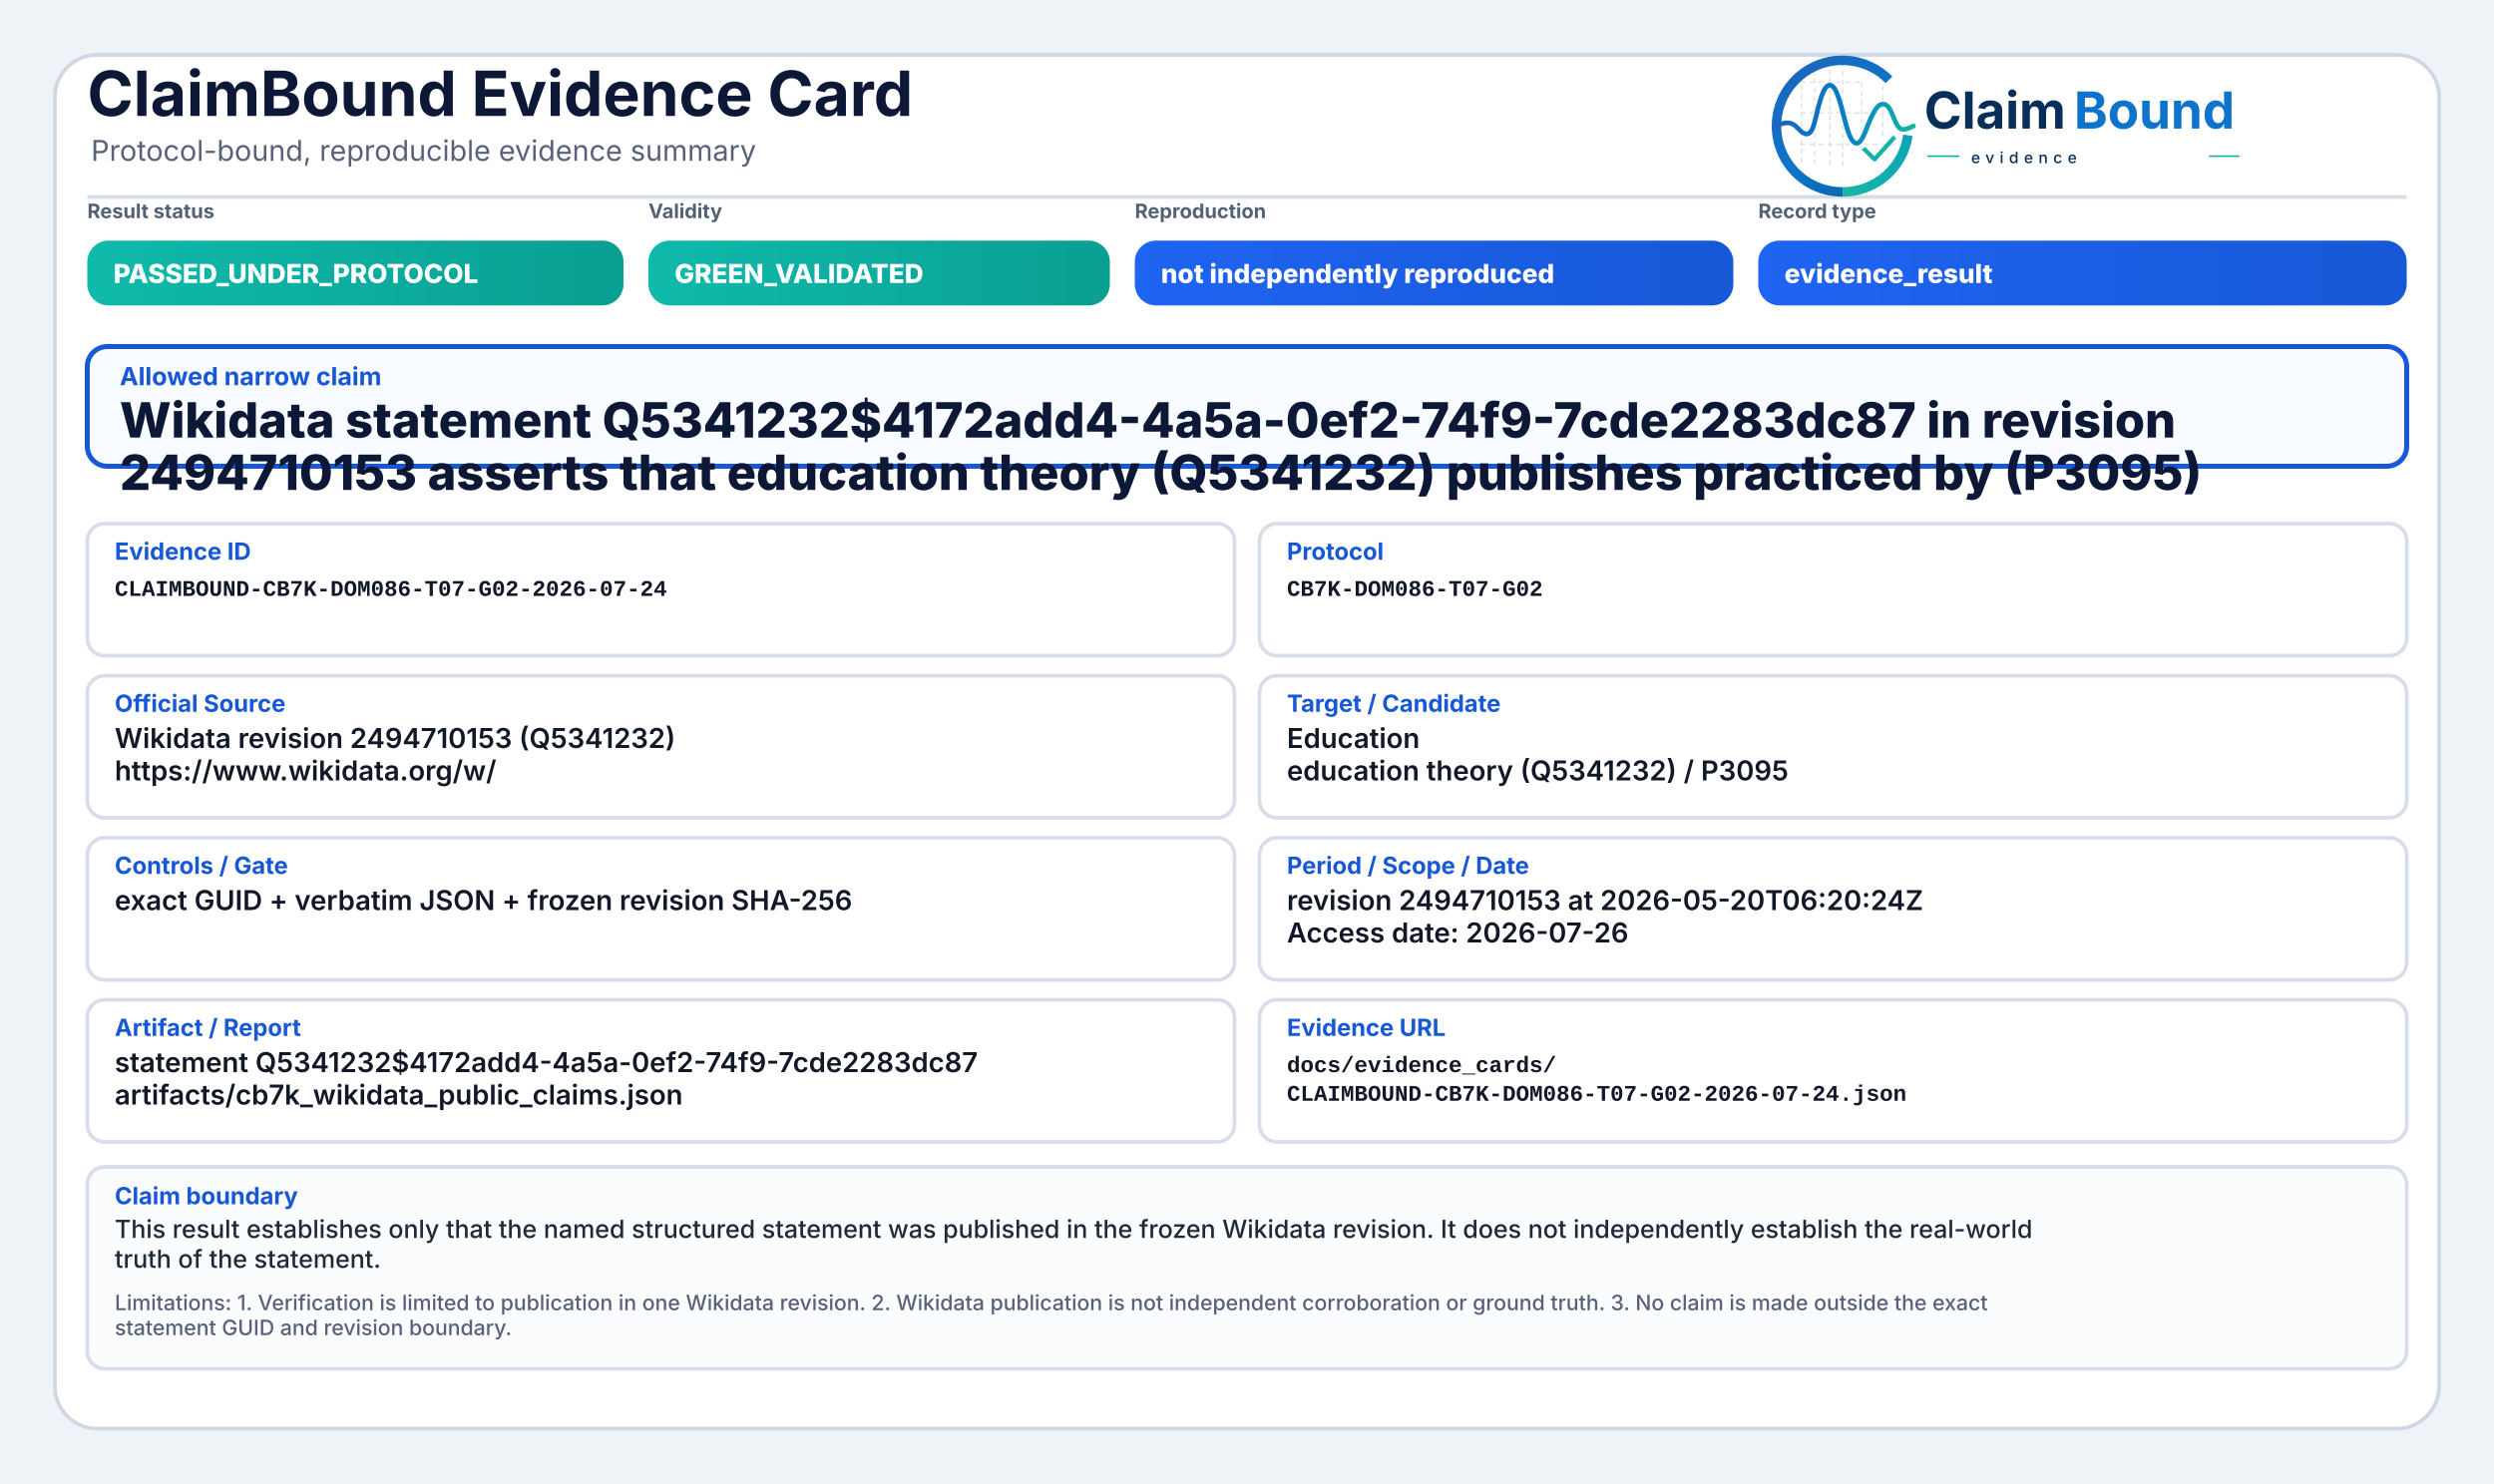
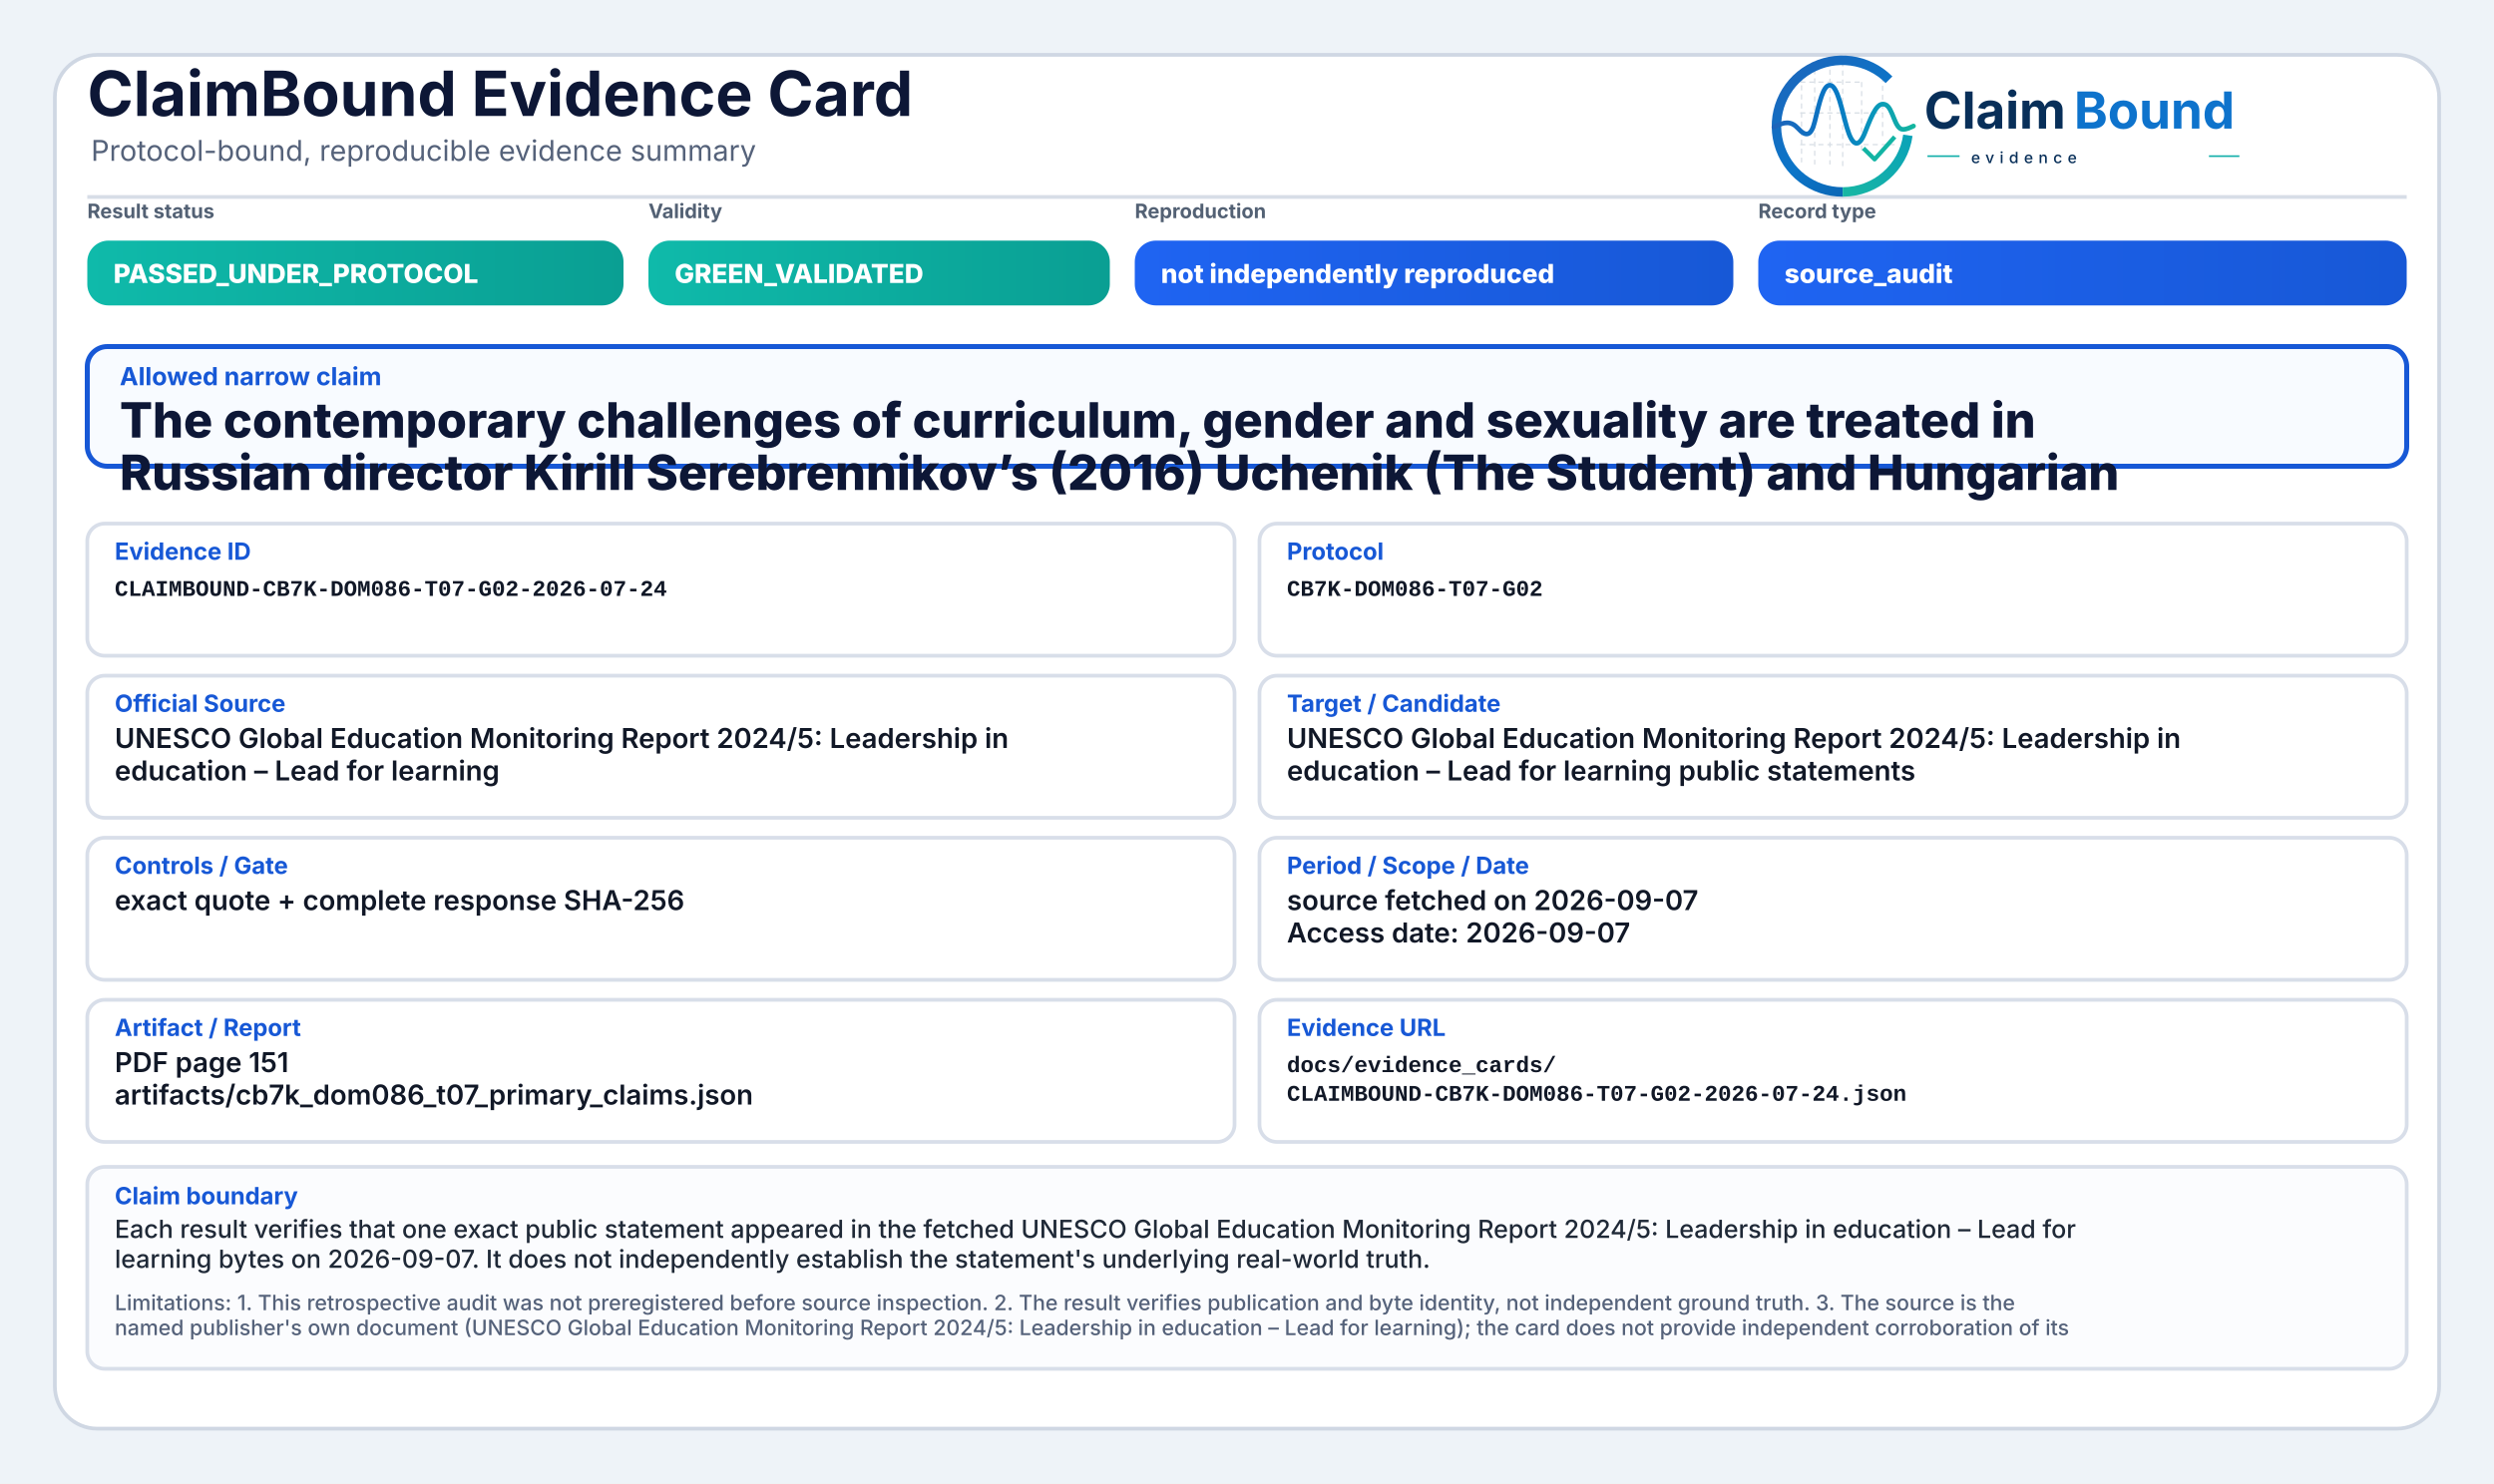
<svg xmlns="http://www.w3.org/2000/svg" width="2000" height="1190" viewBox="0 0 2000 1190" role="img" aria-label="ClaimBound Evidence Card">
  <defs>
    <linearGradient id="greenGrad" x1="0" y1="0" x2="1" y2="0">
      <stop offset="0%" stop-color="#0fbaaa" />
      <stop offset="100%" stop-color="#0a9f93" />
    </linearGradient>
    <linearGradient id="yellowGrad" x1="0" y1="0" x2="1" y2="0">
      <stop offset="0%" stop-color="#fbbf24" />
      <stop offset="100%" stop-color="#d97706" />
    </linearGradient>
    <linearGradient id="amberGrad" x1="0" y1="0" x2="1" y2="0">
      <stop offset="0%" stop-color="#f97316" />
      <stop offset="100%" stop-color="#c2410c" />
    </linearGradient>
    <linearGradient id="redGrad" x1="0" y1="0" x2="1" y2="0">
      <stop offset="0%" stop-color="#ef4444" />
      <stop offset="100%" stop-color="#b91c1c" />
    </linearGradient>
    <linearGradient id="grayGrad" x1="0" y1="0" x2="1" y2="0">
      <stop offset="0%" stop-color="#64748b" />
      <stop offset="100%" stop-color="#475569" />
    </linearGradient>
    <linearGradient id="blueGrad" x1="0" y1="0" x2="1" y2="0">
      <stop offset="0%" stop-color="#1f64f2" />
      <stop offset="100%" stop-color="#1758d6" />
    </linearGradient>
    <linearGradient id="logoRingBlue" x1="73" y1="453" x2="348" y2="793" gradientUnits="userSpaceOnUse">
      <stop offset="0" stop-color="#1E64BA" />
      <stop offset="0.55" stop-color="#0C75C8" />
      <stop offset="1" stop-color="#0A5FAB" />
    </linearGradient>
    <linearGradient id="logoRingTeal" x1="221" y1="792" x2="403" y2="594" gradientUnits="userSpaceOnUse">
      <stop offset="0" stop-color="#18B7A3" />
      <stop offset="1" stop-color="#089EBC" />
    </linearGradient>
    <linearGradient id="logoSignalGradient" x1="61" y1="628" x2="404" y2="628" gradientUnits="userSpaceOnUse">
      <stop offset="0" stop-color="#1E64BA" />
      <stop offset="0.43" stop-color="#0877C4" />
      <stop offset="0.72" stop-color="#0A97BB" />
      <stop offset="1" stop-color="#14B69E" />
    </linearGradient>
  </defs>
  <rect x="0" y="0" width="2000" height="1190" fill="#eef3f8" />
  <rect x="44" y="44" width="1912" height="1102" rx="34" fill="#ffffff" stroke="#cfd7e3" stroke-width="3" />
  <path d="M70 158 H1930" stroke="#d7dde7" stroke-width="3" />
  <text x="70" y="93" font-family="Inter, Segoe UI, Arial, sans-serif" font-size="50" font-weight="750" fill="#0d1736">ClaimBound Evidence Card</text>
  <text x="73" y="129" font-family="Inter, Segoe UI, Arial, sans-serif" font-size="23" font-weight="400" fill="#55627a">Protocol-bound, reproducible evidence summary</text>
  <g aria-label="ClaimBound evidence logo" transform="translate(1415,52) scale(0.33) translate(-40,-478)">
    <g stroke-linecap="butt" stroke-linejoin="round">
      <g stroke="#CBD3DC" stroke-width="3.2" stroke-linecap="round" stroke-dasharray="10 12" opacity="0.72">
        <path d="M130 507V714" />
        <path d="M162 490V719" />
        <path d="M199 491V719" />
        <path d="M230 471V726" />
        <path d="M276 521V690" />
        <path d="M327 508V650" />
        <path d="M128 520H277" />
        <path d="M128 595H327" />
        <path d="M128 672H355" />
      </g>
      <path d="M342.6 514.3A160 160 0 1 0 230 787" fill="none" stroke="url(#logoRingBlue)" stroke-width="23" />
      <path d="M230 787A160 160 0 0 0 388.4 649.3" fill="none" stroke="url(#logoRingTeal)" stroke-width="23" />
      <path d="M63 629.5C87 616.4 104.3 613.6 121.2 632.2C140.7 653.8 153.4 651.6 162.1 616.2C173.8 568.5 182.5 527.5 198.9 527.5C217.5 527.5 228.4 590.6 240.3 630.8C253.4 675.4 268.6 682.8 284.6 641.5C303.5 592.9 315.2 567.6 333.7 574.7C352.6 582 355.7 635.1 376.6 634.9C386.2 634.8 394 630.4 402 626.8" fill="none" stroke="url(#logoSignalGradient)" stroke-width="11.5" stroke-linecap="round" />
      <path d="M284 684.5L307.5 707.7L353 657" fill="none" stroke="#12B4A4" stroke-width="10.5" stroke-linecap="square" />
    </g>
    <text x="428" y="633" font-family="Inter, Segoe UI, Arial, sans-serif" font-size="124" font-weight="750" fill="#082F59" text-rendering="geometricPrecision">Claim</text>
    <text x="792" y="633" font-family="Inter, Segoe UI, Arial, sans-serif" font-size="124" font-weight="750" fill="#0E73CC" text-rendering="geometricPrecision">Bound</text>
    <line x1="436" y1="700" x2="514" y2="700" stroke="#11AFA9" stroke-width="4" />
    <text x="542" y="717" font-family="Inter, Segoe UI, Arial, sans-serif" font-size="38" font-weight="500" letter-spacing="13" fill="#082F59">evidence</text>
    <line x1="1120" y1="700" x2="1194" y2="700" stroke="#11AFA9" stroke-width="4" />
  </g>
  <text x="70" y="175" font-family="Inter, Segoe UI, Arial, sans-serif" font-size="16" font-weight="650" fill="#536174">Result status</text>
  <rect x="70" y="193" width="430" height="52" rx="17" fill="url(#greenGrad)" />
  <text x="91" y="227" font-family="Inter, Segoe UI, Arial, sans-serif" font-size="21" font-weight="800" fill="#ffffff">PASSED_UNDER_PROTOCOL</text>
  <text x="520" y="175" font-family="Inter, Segoe UI, Arial, sans-serif" font-size="16" font-weight="650" fill="#536174">Validity</text>
  <rect x="520" y="193" width="370" height="52" rx="17" fill="url(#greenGrad)" />
  <text x="541" y="227" font-family="Inter, Segoe UI, Arial, sans-serif" font-size="21" font-weight="800" fill="#ffffff">GREEN_VALIDATED</text>
  <text x="910" y="175" font-family="Inter, Segoe UI, Arial, sans-serif" font-size="16" font-weight="650" fill="#536174">Reproduction</text>
  <rect x="910" y="193" width="480" height="52" rx="17" fill="url(#blueGrad)" />
  <text x="931" y="227" font-family="Inter, Segoe UI, Arial, sans-serif" font-size="21" font-weight="800" fill="#ffffff">not independently reproduced</text>
  <text x="1410" y="175" font-family="Inter, Segoe UI, Arial, sans-serif" font-size="16" font-weight="650" fill="#536174">Record type</text>
  <rect x="1410" y="193" width="520" height="52" rx="17" fill="url(#blueGrad)" />
-   <text x="1431" y="227" font-family="Inter, Segoe UI, Arial, sans-serif" font-size="21" font-weight="800" fill="#ffffff">evidence_result</text>
+   <text x="1431" y="227" font-family="Inter, Segoe UI, Arial, sans-serif" font-size="21" font-weight="800" fill="#ffffff">source_audit</text>
  <rect x="70" y="278" width="1860" height="96" rx="16" fill="#f8fbff" stroke="#1758d6" stroke-width="4" />
  <text x="96" y="309" font-family="Inter, Segoe UI, Arial, sans-serif" font-size="20" font-weight="750" fill="#1758d6">Allowed narrow claim</text>
-   <text x="96" y="351" font-family="Inter, Segoe UI, Arial, sans-serif" font-size="39" font-weight="800" fill="#0d1736">Wikidata statement Q5341232$4172add4-4a5a-0ef2-74f9-7cde2283dc87 in revision</text>
-   <text x="96" y="393" font-family="Inter, Segoe UI, Arial, sans-serif" font-size="39" font-weight="800" fill="#0d1736">2494710153 asserts that education theory (Q5341232) publishes practiced by (P3095)</text>
+   <text x="96" y="351" font-family="Inter, Segoe UI, Arial, sans-serif" font-size="39" font-weight="800" fill="#0d1736">The contemporary challenges of curriculum, gender and sexuality are treated in</text>
+   <text x="96" y="393" font-family="Inter, Segoe UI, Arial, sans-serif" font-size="39" font-weight="800" fill="#0d1736">Russian director Kirill Serebrennikov’s (2016) Uchenik (The Student) and Hungarian</text>
  <rect x="70" y="420" width="920" height="106" rx="14" fill="#ffffff" stroke="#d8dee9" stroke-width="3" />
  <text x="92" y="449" font-family="Inter, Segoe UI, Arial, sans-serif" font-size="19" font-weight="750" fill="#1758d6">Evidence ID</text>
  <text x="92" y="478" font-family="SFMono-Regular, Consolas, Liberation Mono, monospace" font-size="18" font-weight="600" fill="#111827">CLAIMBOUND-CB7K-DOM086-T07-G02-2026-07-24</text>
  <rect x="1010" y="420" width="920" height="106" rx="14" fill="#ffffff" stroke="#d8dee9" stroke-width="3" />
  <text x="1032" y="449" font-family="Inter, Segoe UI, Arial, sans-serif" font-size="19" font-weight="750" fill="#1758d6">Protocol</text>
  <text x="1032" y="478" font-family="SFMono-Regular, Consolas, Liberation Mono, monospace" font-size="18" font-weight="600" fill="#111827">CB7K-DOM086-T07-G02</text>
  <rect x="70" y="542" width="920" height="114" rx="14" fill="#ffffff" stroke="#d8dee9" stroke-width="3" />
  <text x="92" y="571" font-family="Inter, Segoe UI, Arial, sans-serif" font-size="19" font-weight="750" fill="#1758d6">Official Source</text>
-   <text x="92" y="600" font-family="Inter, Segoe UI, Arial, sans-serif" font-size="22" font-weight="600" fill="#111827">Wikidata revision 2494710153 (Q5341232)</text>
-   <text x="92" y="626" font-family="Inter, Segoe UI, Arial, sans-serif" font-size="22" font-weight="600" fill="#111827">https://www.wikidata.org/w/</text>
+   <text x="92" y="600" font-family="Inter, Segoe UI, Arial, sans-serif" font-size="22" font-weight="600" fill="#111827">UNESCO Global Education Monitoring Report 2024/5: Leadership in</text>
+   <text x="92" y="626" font-family="Inter, Segoe UI, Arial, sans-serif" font-size="22" font-weight="600" fill="#111827">education – Lead for learning</text>
  <rect x="1010" y="542" width="920" height="114" rx="14" fill="#ffffff" stroke="#d8dee9" stroke-width="3" />
  <text x="1032" y="571" font-family="Inter, Segoe UI, Arial, sans-serif" font-size="19" font-weight="750" fill="#1758d6">Target / Candidate</text>
-   <text x="1032" y="600" font-family="Inter, Segoe UI, Arial, sans-serif" font-size="22" font-weight="600" fill="#111827">Education</text>
-   <text x="1032" y="626" font-family="Inter, Segoe UI, Arial, sans-serif" font-size="22" font-weight="600" fill="#111827">education theory (Q5341232) / P3095</text>
+   <text x="1032" y="600" font-family="Inter, Segoe UI, Arial, sans-serif" font-size="22" font-weight="600" fill="#111827">UNESCO Global Education Monitoring Report 2024/5: Leadership in</text>
+   <text x="1032" y="626" font-family="Inter, Segoe UI, Arial, sans-serif" font-size="22" font-weight="600" fill="#111827">education – Lead for learning public statements</text>
  <rect x="70" y="672" width="920" height="114" rx="14" fill="#ffffff" stroke="#d8dee9" stroke-width="3" />
  <text x="92" y="701" font-family="Inter, Segoe UI, Arial, sans-serif" font-size="19" font-weight="750" fill="#1758d6">Controls / Gate</text>
-   <text x="92" y="730" font-family="Inter, Segoe UI, Arial, sans-serif" font-size="22" font-weight="600" fill="#111827">exact GUID + verbatim JSON + frozen revision SHA-256</text>
+   <text x="92" y="730" font-family="Inter, Segoe UI, Arial, sans-serif" font-size="22" font-weight="600" fill="#111827">exact quote + complete response SHA-256</text>
  <rect x="1010" y="672" width="920" height="114" rx="14" fill="#ffffff" stroke="#d8dee9" stroke-width="3" />
  <text x="1032" y="701" font-family="Inter, Segoe UI, Arial, sans-serif" font-size="19" font-weight="750" fill="#1758d6">Period / Scope / Date</text>
-   <text x="1032" y="730" font-family="Inter, Segoe UI, Arial, sans-serif" font-size="22" font-weight="600" fill="#111827">revision 2494710153 at 2026-05-20T06:20:24Z</text>
-   <text x="1032" y="756" font-family="Inter, Segoe UI, Arial, sans-serif" font-size="22" font-weight="600" fill="#111827">Access date: 2026-07-26</text>
+   <text x="1032" y="730" font-family="Inter, Segoe UI, Arial, sans-serif" font-size="22" font-weight="600" fill="#111827">source fetched on 2026-09-07</text>
+   <text x="1032" y="756" font-family="Inter, Segoe UI, Arial, sans-serif" font-size="22" font-weight="600" fill="#111827">Access date: 2026-09-07</text>
  <rect x="70" y="802" width="920" height="114" rx="14" fill="#ffffff" stroke="#d8dee9" stroke-width="3" />
  <text x="92" y="831" font-family="Inter, Segoe UI, Arial, sans-serif" font-size="19" font-weight="750" fill="#1758d6">Artifact / Report</text>
-   <text x="92" y="860" font-family="Inter, Segoe UI, Arial, sans-serif" font-size="22" font-weight="600" fill="#111827">statement Q5341232$4172add4-4a5a-0ef2-74f9-7cde2283dc87</text>
-   <text x="92" y="886" font-family="Inter, Segoe UI, Arial, sans-serif" font-size="22" font-weight="600" fill="#111827">artifacts/cb7k_wikidata_public_claims.json</text>
+   <text x="92" y="860" font-family="Inter, Segoe UI, Arial, sans-serif" font-size="22" font-weight="600" fill="#111827">PDF page 151</text>
+   <text x="92" y="886" font-family="Inter, Segoe UI, Arial, sans-serif" font-size="22" font-weight="600" fill="#111827">artifacts/cb7k_dom086_t07_primary_claims.json</text>
  <rect x="1010" y="802" width="920" height="114" rx="14" fill="#ffffff" stroke="#d8dee9" stroke-width="3" />
  <text x="1032" y="831" font-family="Inter, Segoe UI, Arial, sans-serif" font-size="19" font-weight="750" fill="#1758d6">Evidence URL</text>
  <text x="1032" y="860" font-family="SFMono-Regular, Consolas, Liberation Mono, monospace" font-size="18" font-weight="600" fill="#111827">docs/evidence_cards/</text>
  <text x="1032" y="883" font-family="SFMono-Regular, Consolas, Liberation Mono, monospace" font-size="18" font-weight="600" fill="#111827">CLAIMBOUND-CB7K-DOM086-T07-G02-2026-07-24.json</text>
  <rect x="70" y="936" width="1860" height="162" rx="14" fill="#fbfcfe" stroke="#d8dee9" stroke-width="3" />
  <text x="92" y="966" font-family="Inter, Segoe UI, Arial, sans-serif" font-size="19" font-weight="750" fill="#1758d6">Claim boundary</text>
-   <text x="92" y="993" font-family="Inter, Segoe UI, Arial, sans-serif" font-size="20" font-weight="500" fill="#1f2937">This result establishes only that the named structured statement was published in the frozen Wikidata revision. It does not independently establish the real-world</text>
-   <text x="92" y="1017" font-family="Inter, Segoe UI, Arial, sans-serif" font-size="20" font-weight="500" fill="#1f2937">truth of the statement.</text>
-   <text x="92" y="1051" font-family="Inter, Segoe UI, Arial, sans-serif" font-size="17" font-weight="500" fill="#55627a">Limitations: 1. Verification is limited to publication in one Wikidata revision. 2. Wikidata publication is not independent corroboration or ground truth. 3. No claim is made outside the exact</text>
-   <text x="92" y="1071" font-family="Inter, Segoe UI, Arial, sans-serif" font-size="17" font-weight="500" fill="#55627a">statement GUID and revision boundary.</text>
+   <text x="92" y="993" font-family="Inter, Segoe UI, Arial, sans-serif" font-size="20" font-weight="500" fill="#1f2937">Each result verifies that one exact public statement appeared in the fetched UNESCO Global Education Monitoring Report 2024/5: Leadership in education – Lead for</text>
+   <text x="92" y="1017" font-family="Inter, Segoe UI, Arial, sans-serif" font-size="20" font-weight="500" fill="#1f2937">learning bytes on 2026-09-07. It does not independently establish the statement's underlying real-world truth.</text>
+   <text x="92" y="1051" font-family="Inter, Segoe UI, Arial, sans-serif" font-size="17" font-weight="500" fill="#55627a">Limitations: 1. This retrospective audit was not preregistered before source inspection. 2. The result verifies publication and byte identity, not independent ground truth. 3. The source is the</text>
+   <text x="92" y="1071" font-family="Inter, Segoe UI, Arial, sans-serif" font-size="17" font-weight="500" fill="#55627a">named publisher's own document (UNESCO Global Education Monitoring Report 2024/5: Leadership in education – Lead for learning); the card does not provide independent corroboration of its</text>
</svg>
